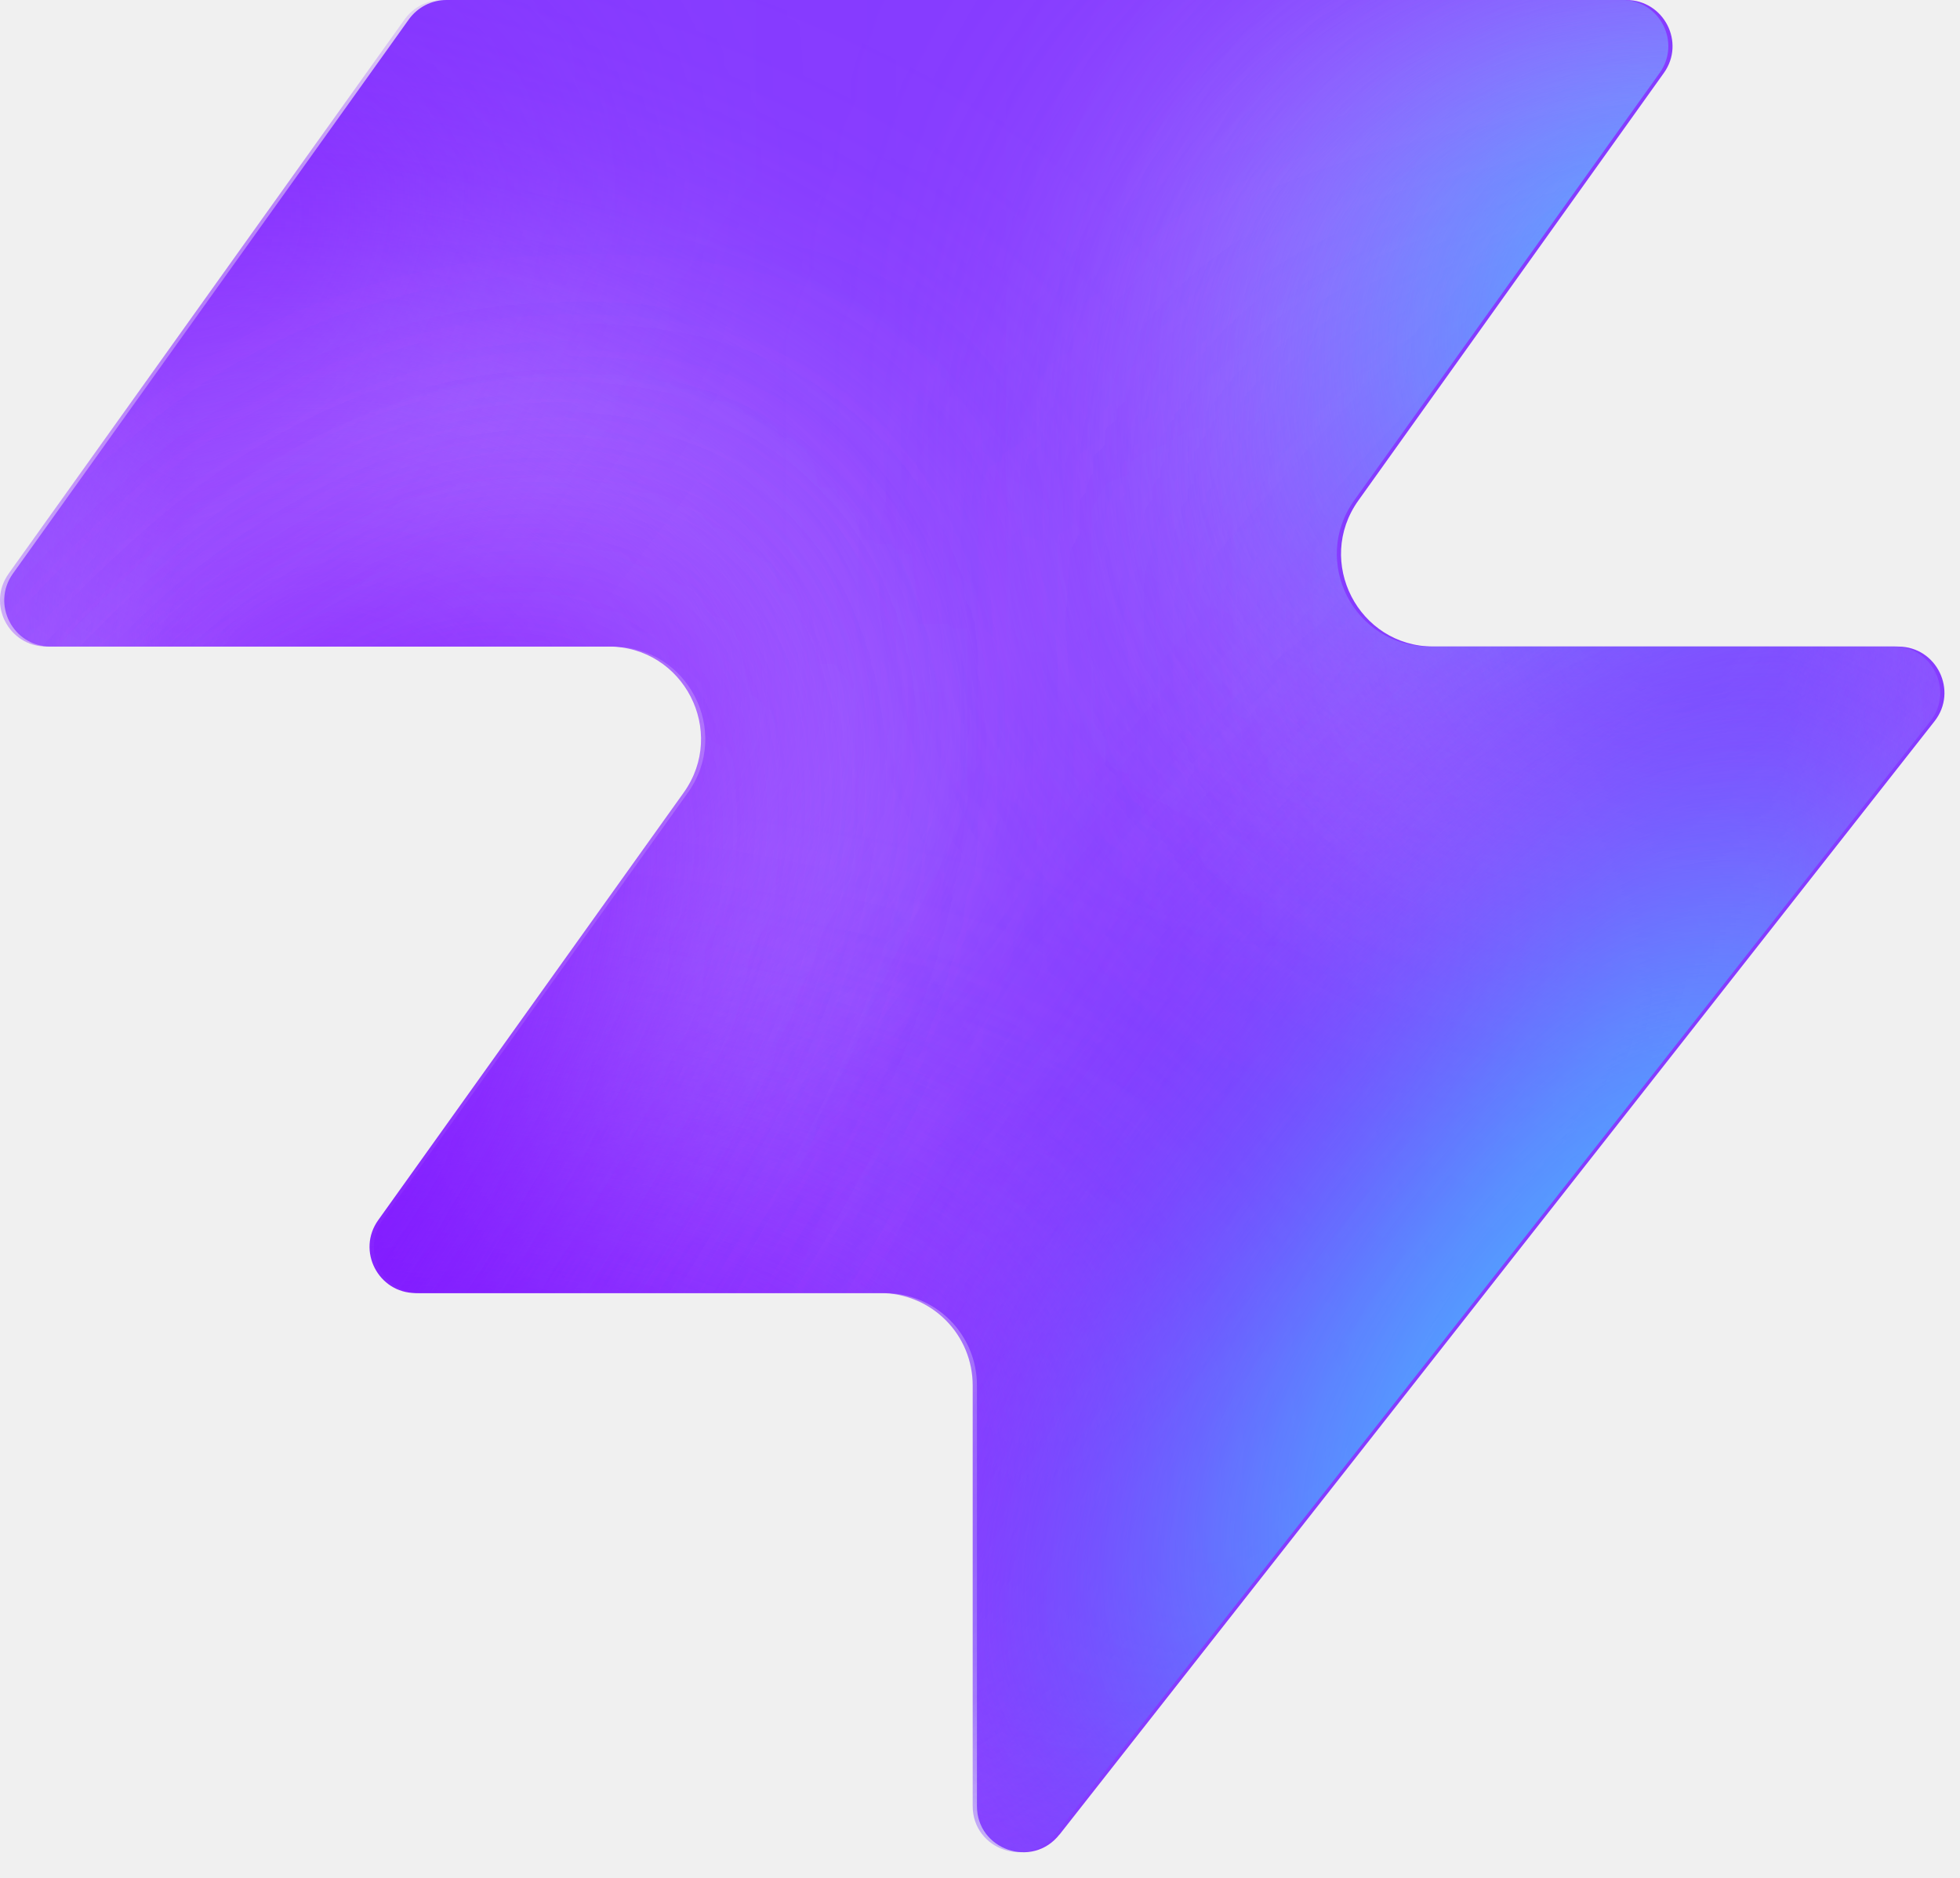
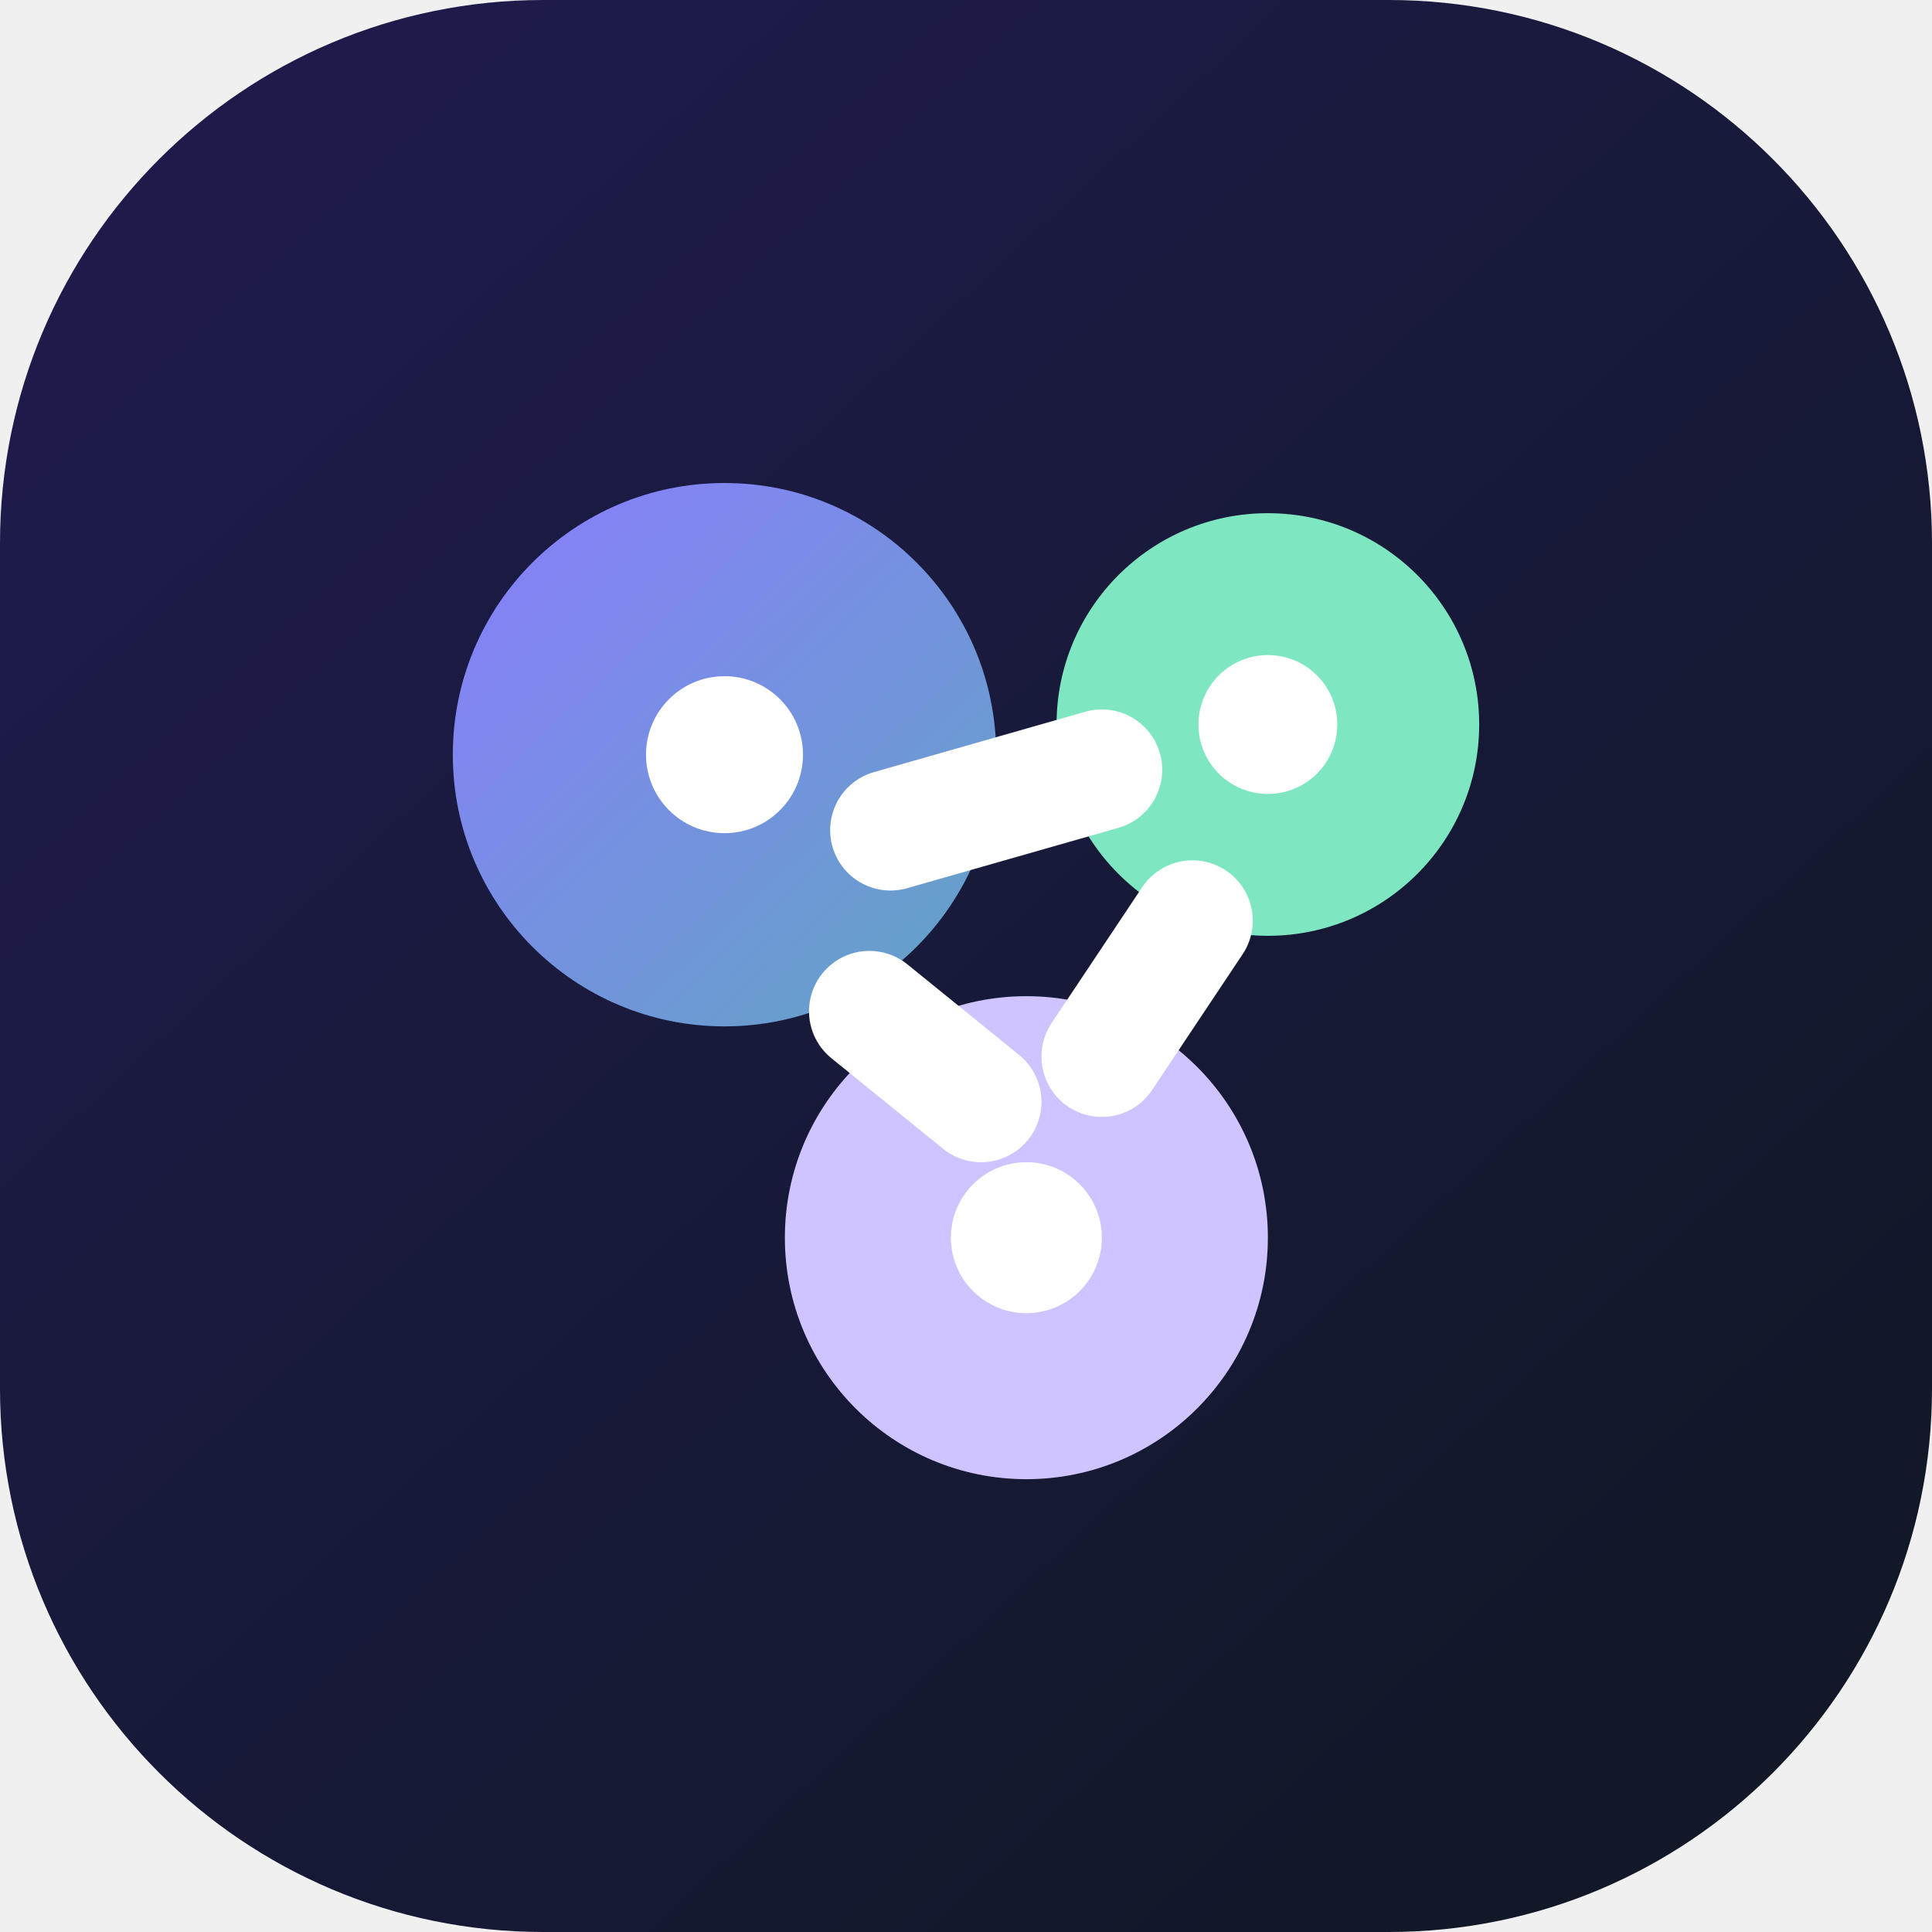
- <svg xmlns="http://www.w3.org/2000/svg" width="48" height="46" fill="none" viewBox="0 0 48 46">
-   <path fill="#863bff" d="M25.946 44.938c-.664.845-2.021.375-2.021-.698V33.937a2.26 2.26 0 0 0-2.262-2.262H10.287c-.92 0-1.456-1.04-.92-1.788l7.48-10.471c1.07-1.497 0-3.578-1.842-3.578H1.237c-.92 0-1.456-1.04-.92-1.788L10.013.474c.214-.297.556-.474.92-.474h28.894c.92 0 1.456 1.04.92 1.788l-7.48 10.471c-1.07 1.498 0 3.579 1.842 3.579h11.377c.943 0 1.473 1.088.89 1.83L25.947 44.94z" style="fill:#863bff;fill:color(display-p3 .525 .23 1);fill-opacity:1" />
-   <mask id="a" width="48" height="46" x="0" y="0" maskUnits="userSpaceOnUse" style="mask-type:alpha">
-     <path fill="#000" d="M25.842 44.938c-.664.844-2.021.375-2.021-.698V33.937a2.26 2.26 0 0 0-2.262-2.262H10.183c-.92 0-1.456-1.04-.92-1.788l7.48-10.471c1.07-1.498 0-3.579-1.842-3.579H1.133c-.92 0-1.456-1.04-.92-1.787L9.91.473c.214-.297.556-.474.92-.474h28.894c.92 0 1.456 1.04.92 1.788l-7.48 10.471c-1.07 1.498 0 3.578 1.842 3.578h11.377c.943 0 1.473 1.088.89 1.832L25.843 44.94z" style="fill:#000;fill-opacity:1" />
-   </mask>
-   <g mask="url(#a)">
-     <g filter="url(#b)">
-       <ellipse cx="5.508" cy="14.704" fill="#ede6ff" rx="5.508" ry="14.704" style="fill:#ede6ff;fill:color(display-p3 .927 .903 1);fill-opacity:1" transform="matrix(.00324 1 1 -.00324 -4.47 31.516)" />
-     </g>
-     <g filter="url(#c)">
-       <ellipse cx="10.399" cy="29.851" fill="#ede6ff" rx="10.399" ry="29.851" style="fill:#ede6ff;fill:color(display-p3 .927 .903 1);fill-opacity:1" transform="matrix(.00324 1 1 -.00324 -39.328 7.883)" />
-     </g>
-     <g filter="url(#d)">
-       <ellipse cx="5.508" cy="30.487" fill="#7e14ff" rx="5.508" ry="30.487" style="fill:#7e14ff;fill:color(display-p3 .492 .077 1);fill-opacity:1" transform="rotate(89.814 -25.913 -14.639)scale(1 -1)" />
-     </g>
-     <g filter="url(#e)">
-       <ellipse cx="5.508" cy="30.599" fill="#7e14ff" rx="5.508" ry="30.599" style="fill:#7e14ff;fill:color(display-p3 .492 .077 1);fill-opacity:1" transform="rotate(89.814 -32.644 -3.334)scale(1 -1)" />
-     </g>
-     <g filter="url(#f)">
-       <ellipse cx="5.508" cy="30.599" fill="#7e14ff" rx="5.508" ry="30.599" style="fill:#7e14ff;fill:color(display-p3 .492 .077 1);fill-opacity:1" transform="matrix(.00324 1 1 -.00324 -34.34 30.47)" />
-     </g>
-     <g filter="url(#g)">
-       <ellipse cx="14.072" cy="22.078" fill="#ede6ff" rx="14.072" ry="22.078" style="fill:#ede6ff;fill:color(display-p3 .927 .903 1);fill-opacity:1" transform="rotate(93.35 24.506 48.493)scale(-1 1)" />
-     </g>
-     <g filter="url(#h)">
-       <ellipse cx="3.47" cy="21.501" fill="#7e14ff" rx="3.47" ry="21.501" style="fill:#7e14ff;fill:color(display-p3 .492 .077 1);fill-opacity:1" transform="rotate(89.009 28.708 47.59)scale(-1 1)" />
-     </g>
-     <g filter="url(#i)">
-       <ellipse cx="3.47" cy="21.501" fill="#7e14ff" rx="3.47" ry="21.501" style="fill:#7e14ff;fill:color(display-p3 .492 .077 1);fill-opacity:1" transform="rotate(89.009 28.708 47.59)scale(-1 1)" />
-     </g>
-     <g filter="url(#j)">
-       <ellipse cx=".387" cy="8.972" fill="#7e14ff" rx="4.407" ry="29.108" style="fill:#7e14ff;fill:color(display-p3 .492 .077 1);fill-opacity:1" transform="rotate(39.51 .387 8.972)" />
-     </g>
-     <g filter="url(#k)">
-       <ellipse cx="47.523" cy="-6.092" fill="#7e14ff" rx="4.407" ry="29.108" style="fill:#7e14ff;fill:color(display-p3 .492 .077 1);fill-opacity:1" transform="rotate(37.892 47.523 -6.092)" />
-     </g>
-     <g filter="url(#l)">
-       <ellipse cx="41.412" cy="6.333" fill="#47bfff" rx="5.971" ry="9.665" style="fill:#47bfff;fill:color(display-p3 .28 .748 1);fill-opacity:1" transform="rotate(37.892 41.412 6.333)" />
-     </g>
-     <g filter="url(#m)">
-       <ellipse cx="-1.879" cy="38.332" fill="#7e14ff" rx="4.407" ry="29.108" style="fill:#7e14ff;fill:color(display-p3 .492 .077 1);fill-opacity:1" transform="rotate(37.892 -1.88 38.332)" />
-     </g>
-     <g filter="url(#n)">
-       <ellipse cx="-1.879" cy="38.332" fill="#7e14ff" rx="4.407" ry="29.108" style="fill:#7e14ff;fill:color(display-p3 .492 .077 1);fill-opacity:1" transform="rotate(37.892 -1.88 38.332)" />
-     </g>
-     <g filter="url(#o)">
-       <ellipse cx="35.651" cy="29.907" fill="#7e14ff" rx="4.407" ry="29.108" style="fill:#7e14ff;fill:color(display-p3 .492 .077 1);fill-opacity:1" transform="rotate(37.892 35.651 29.907)" />
-     </g>
-     <g filter="url(#p)">
-       <ellipse cx="38.418" cy="32.4" fill="#47bfff" rx="5.971" ry="15.297" style="fill:#47bfff;fill:color(display-p3 .28 .748 1);fill-opacity:1" transform="rotate(37.892 38.418 32.4)" />
-     </g>
-   </g>
+ <svg xmlns="http://www.w3.org/2000/svg" viewBox="0 0 64 64" role="img" aria-label="CollabSpace">
  <defs>
-     <filter id="b" width="60.045" height="41.654" x="-19.77" y="16.149" color-interpolation-filters="sRGB" filterUnits="userSpaceOnUse">
-       <feFlood flood-opacity="0" result="BackgroundImageFix" />
-       <feBlend in="SourceGraphic" in2="BackgroundImageFix" result="shape" />
-       <feGaussianBlur result="effect1_foregroundBlur_2002_17158" stdDeviation="7.659" />
-     </filter>
-     <filter id="c" width="90.34" height="51.437" x="-54.613" y="-7.533" color-interpolation-filters="sRGB" filterUnits="userSpaceOnUse">
-       <feFlood flood-opacity="0" result="BackgroundImageFix" />
-       <feBlend in="SourceGraphic" in2="BackgroundImageFix" result="shape" />
-       <feGaussianBlur result="effect1_foregroundBlur_2002_17158" stdDeviation="7.659" />
-     </filter>
-     <filter id="d" width="79.355" height="29.4" x="-49.64" y="2.03" color-interpolation-filters="sRGB" filterUnits="userSpaceOnUse">
-       <feFlood flood-opacity="0" result="BackgroundImageFix" />
-       <feBlend in="SourceGraphic" in2="BackgroundImageFix" result="shape" />
-       <feGaussianBlur result="effect1_foregroundBlur_2002_17158" stdDeviation="4.596" />
-     </filter>
-     <filter id="e" width="79.579" height="29.4" x="-45.045" y="20.029" color-interpolation-filters="sRGB" filterUnits="userSpaceOnUse">
-       <feFlood flood-opacity="0" result="BackgroundImageFix" />
-       <feBlend in="SourceGraphic" in2="BackgroundImageFix" result="shape" />
-       <feGaussianBlur result="effect1_foregroundBlur_2002_17158" stdDeviation="4.596" />
-     </filter>
-     <filter id="f" width="79.579" height="29.4" x="-43.513" y="21.178" color-interpolation-filters="sRGB" filterUnits="userSpaceOnUse">
-       <feFlood flood-opacity="0" result="BackgroundImageFix" />
-       <feBlend in="SourceGraphic" in2="BackgroundImageFix" result="shape" />
-       <feGaussianBlur result="effect1_foregroundBlur_2002_17158" stdDeviation="4.596" />
-     </filter>
-     <filter id="g" width="74.749" height="58.852" x="15.756" y="-17.901" color-interpolation-filters="sRGB" filterUnits="userSpaceOnUse">
-       <feFlood flood-opacity="0" result="BackgroundImageFix" />
-       <feBlend in="SourceGraphic" in2="BackgroundImageFix" result="shape" />
-       <feGaussianBlur result="effect1_foregroundBlur_2002_17158" stdDeviation="7.659" />
-     </filter>
-     <filter id="h" width="61.377" height="25.362" x="23.548" y="2.284" color-interpolation-filters="sRGB" filterUnits="userSpaceOnUse">
-       <feFlood flood-opacity="0" result="BackgroundImageFix" />
-       <feBlend in="SourceGraphic" in2="BackgroundImageFix" result="shape" />
-       <feGaussianBlur result="effect1_foregroundBlur_2002_17158" stdDeviation="4.596" />
-     </filter>
-     <filter id="i" width="61.377" height="25.362" x="23.548" y="2.284" color-interpolation-filters="sRGB" filterUnits="userSpaceOnUse">
-       <feFlood flood-opacity="0" result="BackgroundImageFix" />
-       <feBlend in="SourceGraphic" in2="BackgroundImageFix" result="shape" />
-       <feGaussianBlur result="effect1_foregroundBlur_2002_17158" stdDeviation="4.596" />
-     </filter>
-     <filter id="j" width="56.045" height="63.649" x="-27.636" y="-22.853" color-interpolation-filters="sRGB" filterUnits="userSpaceOnUse">
-       <feFlood flood-opacity="0" result="BackgroundImageFix" />
-       <feBlend in="SourceGraphic" in2="BackgroundImageFix" result="shape" />
-       <feGaussianBlur result="effect1_foregroundBlur_2002_17158" stdDeviation="4.596" />
-     </filter>
-     <filter id="k" width="54.814" height="64.646" x="20.116" y="-38.415" color-interpolation-filters="sRGB" filterUnits="userSpaceOnUse">
-       <feFlood flood-opacity="0" result="BackgroundImageFix" />
-       <feBlend in="SourceGraphic" in2="BackgroundImageFix" result="shape" />
-       <feGaussianBlur result="effect1_foregroundBlur_2002_17158" stdDeviation="4.596" />
-     </filter>
-     <filter id="l" width="33.541" height="35.313" x="24.641" y="-11.323" color-interpolation-filters="sRGB" filterUnits="userSpaceOnUse">
-       <feFlood flood-opacity="0" result="BackgroundImageFix" />
-       <feBlend in="SourceGraphic" in2="BackgroundImageFix" result="shape" />
-       <feGaussianBlur result="effect1_foregroundBlur_2002_17158" stdDeviation="4.596" />
-     </filter>
-     <filter id="m" width="54.814" height="64.646" x="-29.286" y="6.009" color-interpolation-filters="sRGB" filterUnits="userSpaceOnUse">
-       <feFlood flood-opacity="0" result="BackgroundImageFix" />
-       <feBlend in="SourceGraphic" in2="BackgroundImageFix" result="shape" />
-       <feGaussianBlur result="effect1_foregroundBlur_2002_17158" stdDeviation="4.596" />
-     </filter>
-     <filter id="n" width="54.814" height="64.646" x="-29.286" y="6.009" color-interpolation-filters="sRGB" filterUnits="userSpaceOnUse">
-       <feFlood flood-opacity="0" result="BackgroundImageFix" />
-       <feBlend in="SourceGraphic" in2="BackgroundImageFix" result="shape" />
-       <feGaussianBlur result="effect1_foregroundBlur_2002_17158" stdDeviation="4.596" />
-     </filter>
-     <filter id="o" width="54.814" height="64.646" x="8.244" y="-2.416" color-interpolation-filters="sRGB" filterUnits="userSpaceOnUse">
-       <feFlood flood-opacity="0" result="BackgroundImageFix" />
-       <feBlend in="SourceGraphic" in2="BackgroundImageFix" result="shape" />
-       <feGaussianBlur result="effect1_foregroundBlur_2002_17158" stdDeviation="4.596" />
-     </filter>
-     <filter id="p" width="39.409" height="43.623" x="18.713" y="10.588" color-interpolation-filters="sRGB" filterUnits="userSpaceOnUse">
-       <feFlood flood-opacity="0" result="BackgroundImageFix" />
-       <feBlend in="SourceGraphic" in2="BackgroundImageFix" result="shape" />
-       <feGaussianBlur result="effect1_foregroundBlur_2002_17158" stdDeviation="4.596" />
-     </filter>
+     <linearGradient id="bg" x1="8" x2="56" y1="6" y2="58" gradientUnits="userSpaceOnUse">
+       <stop stop-color="#1E1B4B" />
+       <stop offset="1" stop-color="#111827" />
+     </linearGradient>
+     <linearGradient id="mark" x1="16" x2="50" y1="14" y2="50" gradientUnits="userSpaceOnUse">
+       <stop stop-color="#8B7CFF" />
+       <stop offset="1" stop-color="#3BC98E" />
+     </linearGradient>
  </defs>
+   <rect width="64" height="64" rx="18" fill="url(#bg)" />
+   <circle cx="24" cy="25" r="9" fill="url(#mark)" />
+   <circle cx="42" cy="24" r="7" fill="#7EE7C1" />
+   <circle cx="34" cy="41" r="8" fill="#CFC4FF" />
+   <path fill="none" stroke="#fff" stroke-linecap="round" stroke-linejoin="round" stroke-width="4" d="M29.5 27.5 36.5 25.5M28.8 33.5 32.5 36.5M39.5 30.5 36.5 35" />
+   <circle cx="24" cy="25" r="2.6" fill="#fff" />
+   <circle cx="42" cy="24" r="2.3" fill="#fff" />
+   <circle cx="34" cy="41" r="2.5" fill="#fff" />
</svg>
